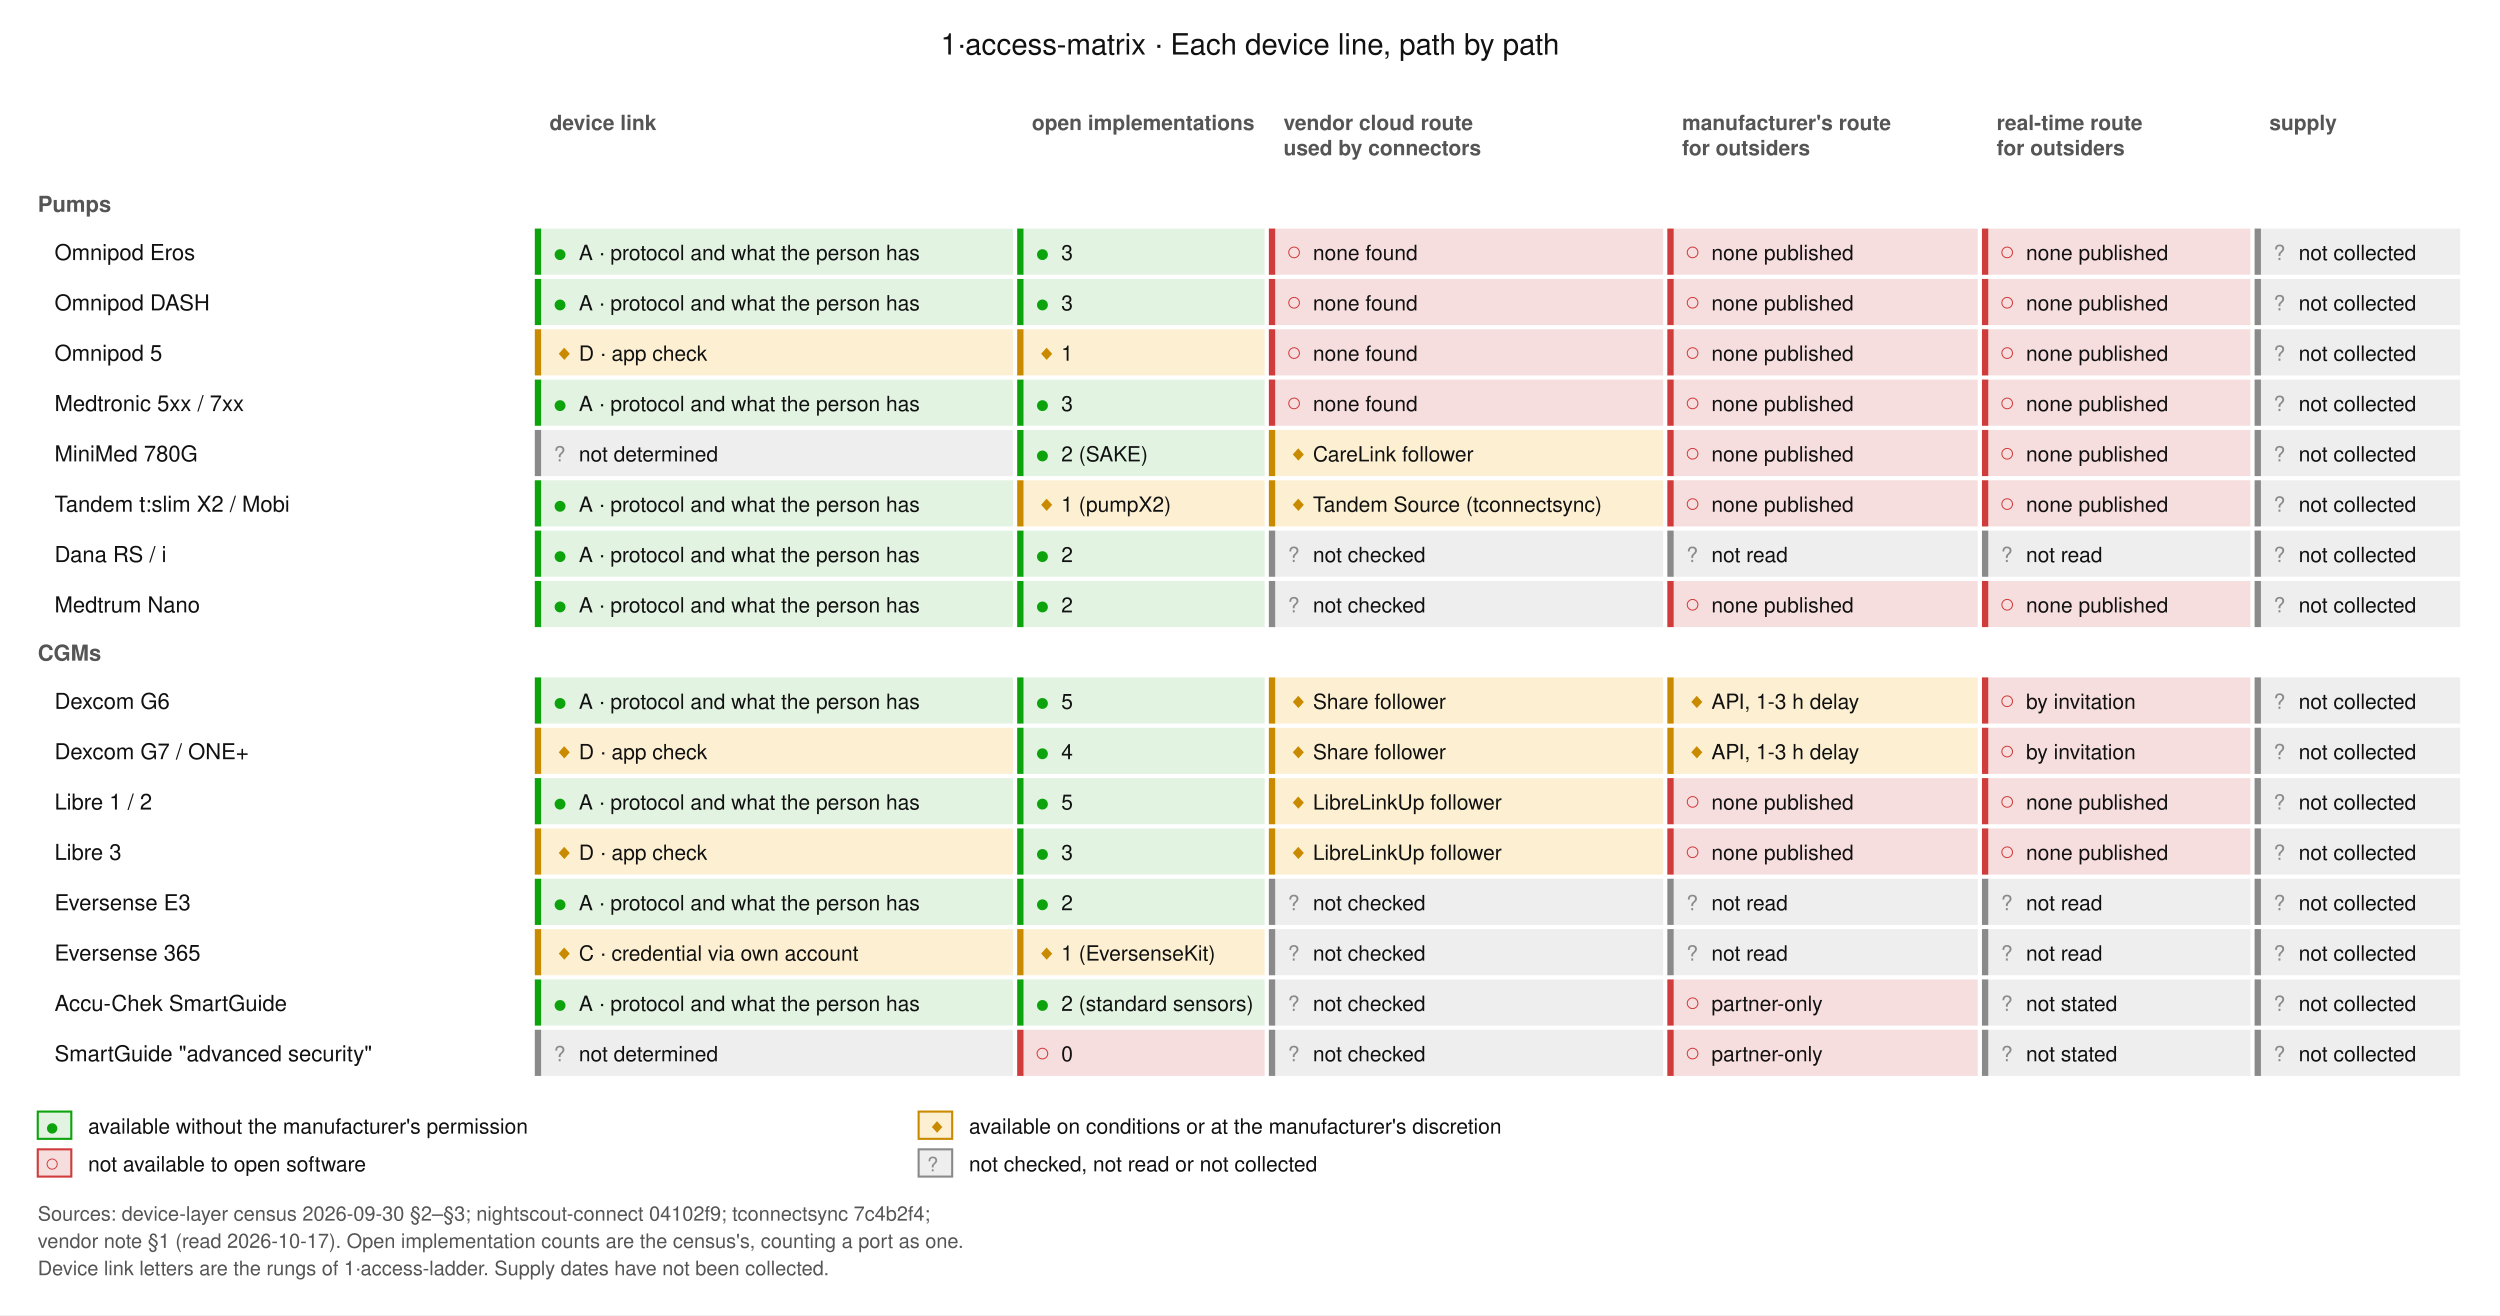
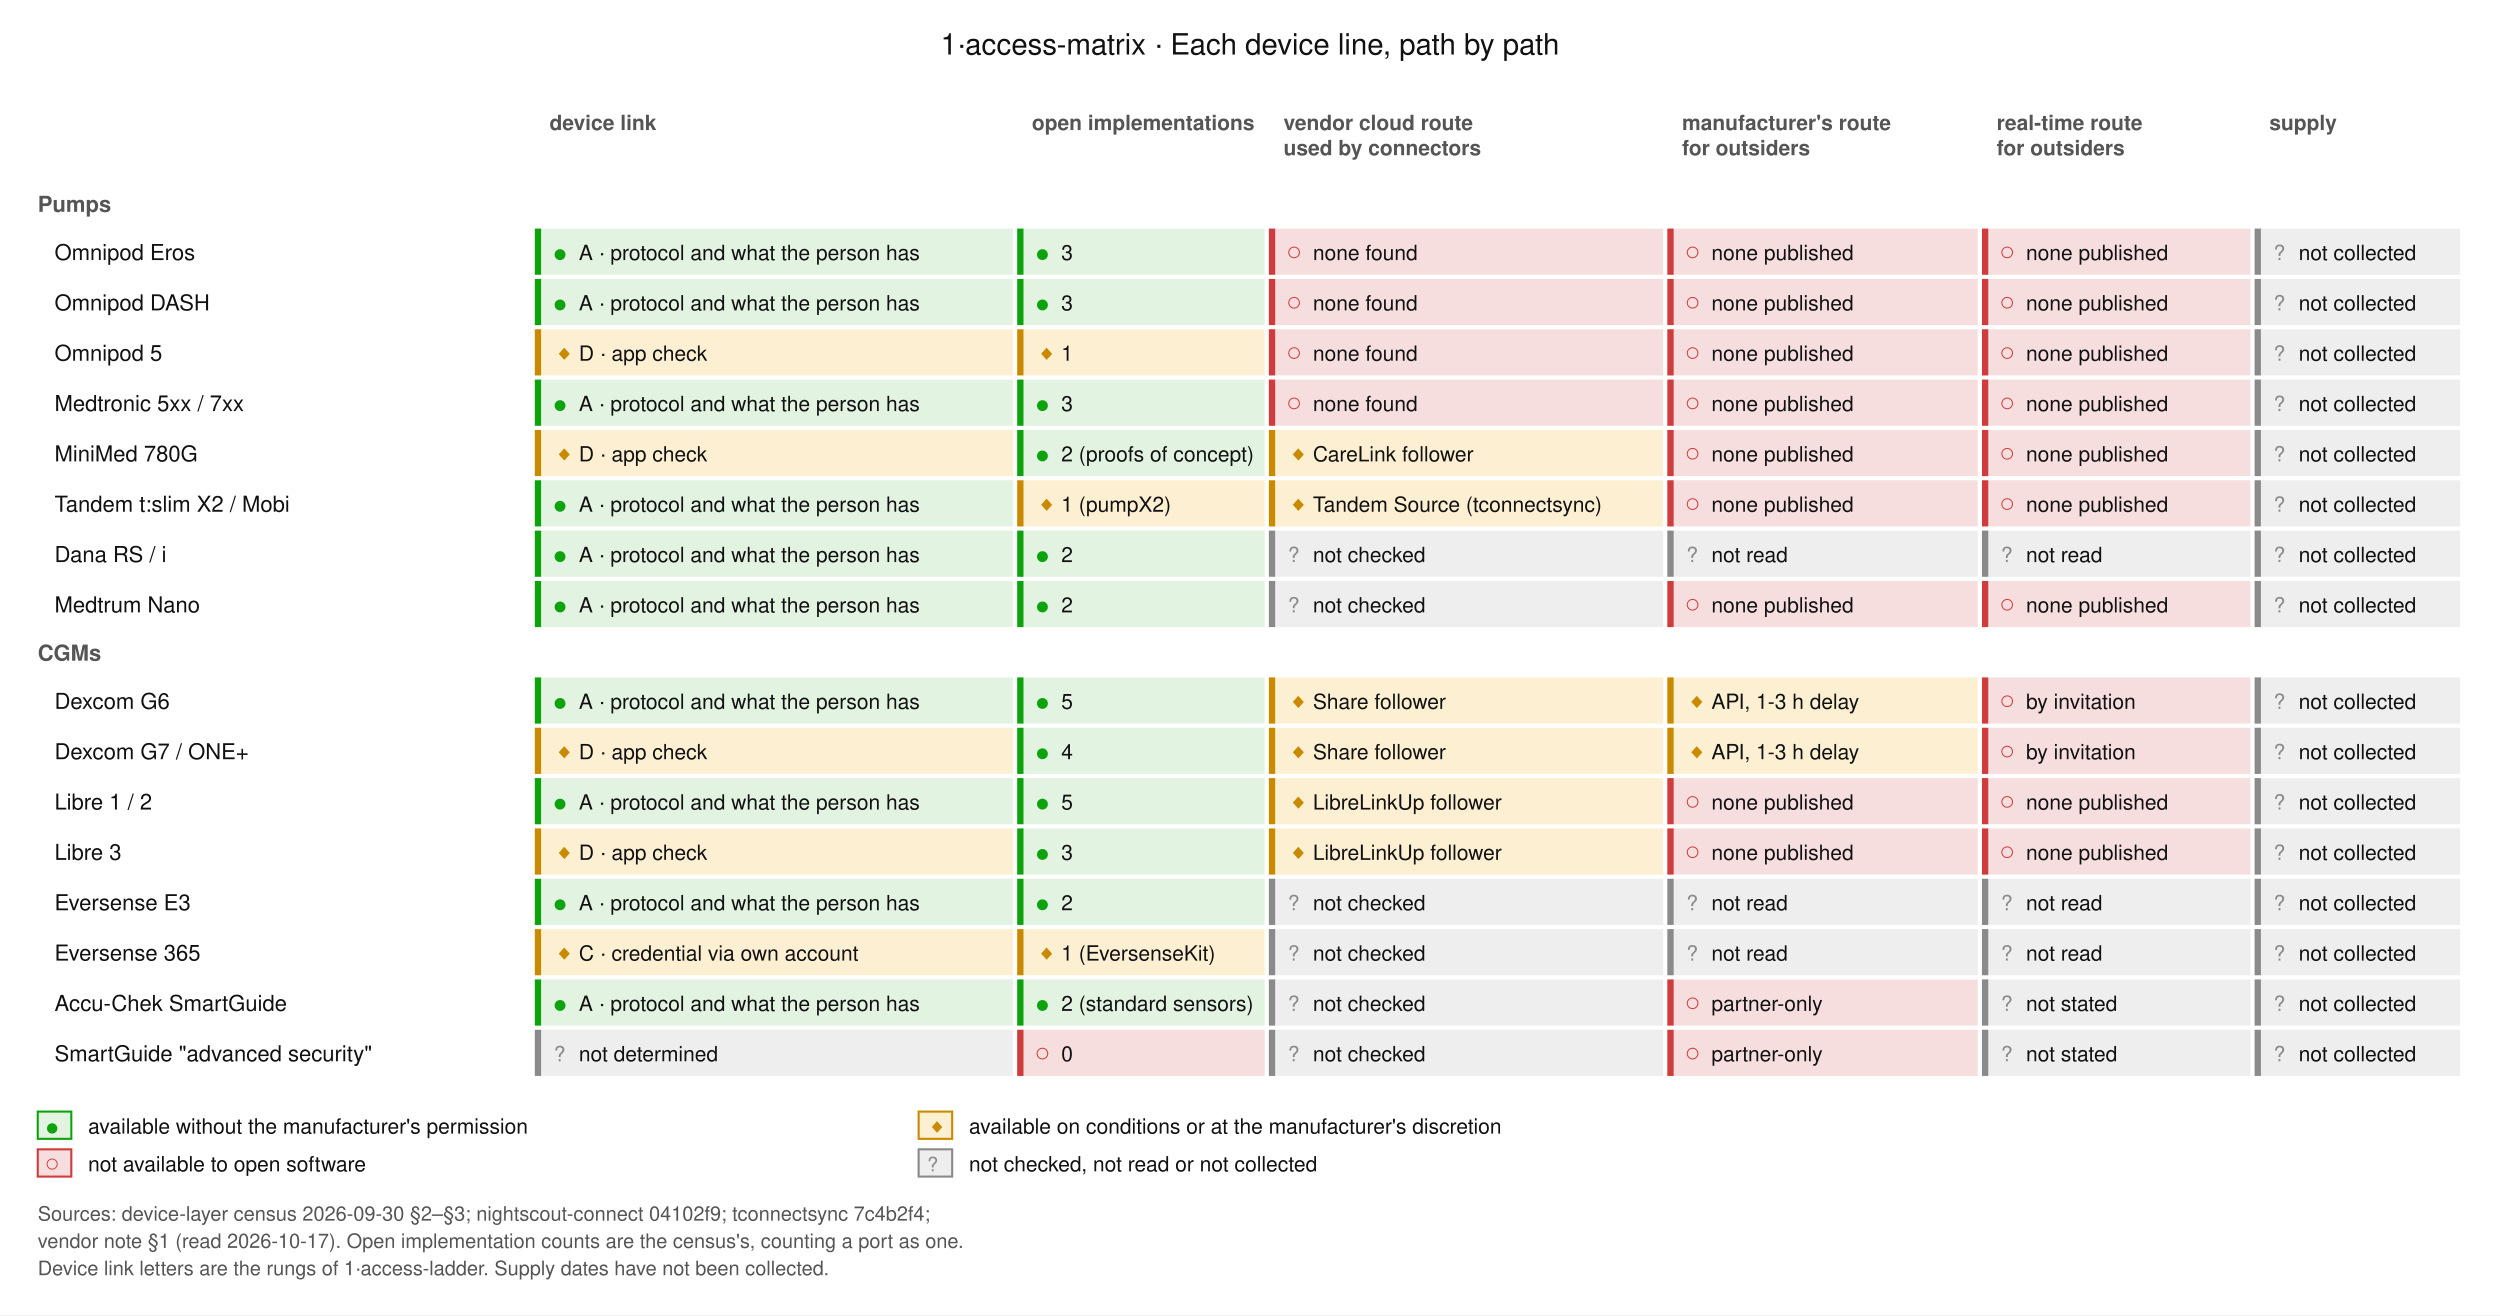
<svg xmlns="http://www.w3.org/2000/svg" width="1192" height="627" viewBox="0 0 1192 627" font-family="Helvetica, Arial, sans-serif">
  <rect x="0" y="0" width="1192" height="627" fill="#ffffff" />
  <text x="596.0" y="26.0" font-size="14" fill="#111111" text-anchor="middle">1·access-matrix · Each device line, path by path</text>
  <text x="262.0" y="62.0" font-size="10" fill="#555555" text-anchor="start" font-weight="bold">device link</text>
  <text x="492.0" y="62.0" font-size="10" fill="#555555" text-anchor="start" font-weight="bold">open implementations</text>
  <text x="612.0" y="62.0" font-size="10" fill="#555555" text-anchor="start" font-weight="bold">vendor cloud route</text>
  <text x="612.0" y="74.0" font-size="10" fill="#555555" text-anchor="start" font-weight="bold">used by connectors</text>
  <text x="802.0" y="62.0" font-size="10" fill="#555555" text-anchor="start" font-weight="bold">manufacturer's route</text>
  <text x="802.0" y="74.0" font-size="10" fill="#555555" text-anchor="start" font-weight="bold">for outsiders</text>
  <text x="952.0" y="62.0" font-size="10" fill="#555555" text-anchor="start" font-weight="bold">real-time route</text>
  <text x="952.0" y="74.0" font-size="10" fill="#555555" text-anchor="start" font-weight="bold">for outsiders</text>
  <text x="1082.0" y="62.0" font-size="10" fill="#555555" text-anchor="start" font-weight="bold">supply</text>
  <text x="18.0" y="101.0" font-size="10.5" fill="#555555" text-anchor="start" font-weight="bold">Pumps</text>
  <text x="26.0" y="124.0" font-size="10.5" fill="#111111" text-anchor="start">Omnipod Eros</text>
  <rect x="255" y="109" width="228" height="22" fill="#e2f3e2" />
  <rect x="255" y="109" width="3" height="22" fill="#0ca30c" />
  <text x="264.0" y="124.0" font-size="10" fill="#0ca30c" text-anchor="start">●</text>
  <text x="276.0" y="124.0" font-size="10" fill="#111111" text-anchor="start">A · protocol and what the person has</text>
  <rect x="485" y="109" width="118" height="22" fill="#e2f3e2" />
  <rect x="485" y="109" width="3" height="22" fill="#0ca30c" />
  <text x="494.0" y="124.0" font-size="10" fill="#0ca30c" text-anchor="start">●</text>
  <text x="506.0" y="124.0" font-size="10" fill="#111111" text-anchor="start">3</text>
  <rect x="605" y="109" width="188" height="22" fill="#f7dede" />
  <rect x="605" y="109" width="3" height="22" fill="#d03b3b" />
  <text x="614.0" y="124.0" font-size="10" fill="#d03b3b" text-anchor="start">○</text>
  <text x="626.0" y="124.0" font-size="10" fill="#111111" text-anchor="start">none found</text>
  <rect x="795" y="109" width="148" height="22" fill="#f7dede" />
  <rect x="795" y="109" width="3" height="22" fill="#d03b3b" />
  <text x="804.0" y="124.0" font-size="10" fill="#d03b3b" text-anchor="start">○</text>
  <text x="816.0" y="124.0" font-size="10" fill="#111111" text-anchor="start">none published</text>
  <rect x="945" y="109" width="128" height="22" fill="#f7dede" />
  <rect x="945" y="109" width="3" height="22" fill="#d03b3b" />
  <text x="954.0" y="124.0" font-size="10" fill="#d03b3b" text-anchor="start">○</text>
  <text x="966.0" y="124.0" font-size="10" fill="#111111" text-anchor="start">none published</text>
  <rect x="1075" y="109" width="98" height="22" fill="#eeeeee" />
  <rect x="1075" y="109" width="3" height="22" fill="#8a8a8a" />
  <text x="1084.0" y="124.0" font-size="10" fill="#8a8a8a" text-anchor="start">?</text>
  <text x="1096.0" y="124.0" font-size="10" fill="#111111" text-anchor="start">not collected</text>
  <text x="26.0" y="148.0" font-size="10.5" fill="#111111" text-anchor="start">Omnipod DASH</text>
  <rect x="255" y="133" width="228" height="22" fill="#e2f3e2" />
  <rect x="255" y="133" width="3" height="22" fill="#0ca30c" />
  <text x="264.0" y="148.0" font-size="10" fill="#0ca30c" text-anchor="start">●</text>
  <text x="276.0" y="148.0" font-size="10" fill="#111111" text-anchor="start">A · protocol and what the person has</text>
  <rect x="485" y="133" width="118" height="22" fill="#e2f3e2" />
  <rect x="485" y="133" width="3" height="22" fill="#0ca30c" />
  <text x="494.0" y="148.0" font-size="10" fill="#0ca30c" text-anchor="start">●</text>
  <text x="506.0" y="148.0" font-size="10" fill="#111111" text-anchor="start">3</text>
  <rect x="605" y="133" width="188" height="22" fill="#f7dede" />
  <rect x="605" y="133" width="3" height="22" fill="#d03b3b" />
  <text x="614.0" y="148.0" font-size="10" fill="#d03b3b" text-anchor="start">○</text>
  <text x="626.0" y="148.0" font-size="10" fill="#111111" text-anchor="start">none found</text>
  <rect x="795" y="133" width="148" height="22" fill="#f7dede" />
  <rect x="795" y="133" width="3" height="22" fill="#d03b3b" />
  <text x="804.0" y="148.0" font-size="10" fill="#d03b3b" text-anchor="start">○</text>
  <text x="816.0" y="148.0" font-size="10" fill="#111111" text-anchor="start">none published</text>
  <rect x="945" y="133" width="128" height="22" fill="#f7dede" />
  <rect x="945" y="133" width="3" height="22" fill="#d03b3b" />
  <text x="954.0" y="148.0" font-size="10" fill="#d03b3b" text-anchor="start">○</text>
  <text x="966.0" y="148.0" font-size="10" fill="#111111" text-anchor="start">none published</text>
  <rect x="1075" y="133" width="98" height="22" fill="#eeeeee" />
  <rect x="1075" y="133" width="3" height="22" fill="#8a8a8a" />
  <text x="1084.0" y="148.0" font-size="10" fill="#8a8a8a" text-anchor="start">?</text>
  <text x="1096.0" y="148.0" font-size="10" fill="#111111" text-anchor="start">not collected</text>
  <text x="26.0" y="172.0" font-size="10.5" fill="#111111" text-anchor="start">Omnipod 5</text>
  <rect x="255" y="157" width="228" height="22" fill="#fdf0d2" />
  <rect x="255" y="157" width="3" height="22" fill="#c98a00" />
  <text x="264.0" y="172.0" font-size="10" fill="#c98a00" text-anchor="start">◆</text>
  <text x="276.0" y="172.0" font-size="10" fill="#111111" text-anchor="start">D · app check</text>
  <rect x="485" y="157" width="118" height="22" fill="#fdf0d2" />
  <rect x="485" y="157" width="3" height="22" fill="#c98a00" />
  <text x="494.0" y="172.0" font-size="10" fill="#c98a00" text-anchor="start">◆</text>
  <text x="506.0" y="172.0" font-size="10" fill="#111111" text-anchor="start">1</text>
  <rect x="605" y="157" width="188" height="22" fill="#f7dede" />
  <rect x="605" y="157" width="3" height="22" fill="#d03b3b" />
  <text x="614.0" y="172.0" font-size="10" fill="#d03b3b" text-anchor="start">○</text>
  <text x="626.0" y="172.0" font-size="10" fill="#111111" text-anchor="start">none found</text>
  <rect x="795" y="157" width="148" height="22" fill="#f7dede" />
  <rect x="795" y="157" width="3" height="22" fill="#d03b3b" />
  <text x="804.0" y="172.0" font-size="10" fill="#d03b3b" text-anchor="start">○</text>
  <text x="816.0" y="172.0" font-size="10" fill="#111111" text-anchor="start">none published</text>
  <rect x="945" y="157" width="128" height="22" fill="#f7dede" />
  <rect x="945" y="157" width="3" height="22" fill="#d03b3b" />
  <text x="954.0" y="172.0" font-size="10" fill="#d03b3b" text-anchor="start">○</text>
  <text x="966.0" y="172.0" font-size="10" fill="#111111" text-anchor="start">none published</text>
  <rect x="1075" y="157" width="98" height="22" fill="#eeeeee" />
  <rect x="1075" y="157" width="3" height="22" fill="#8a8a8a" />
  <text x="1084.0" y="172.0" font-size="10" fill="#8a8a8a" text-anchor="start">?</text>
  <text x="1096.0" y="172.0" font-size="10" fill="#111111" text-anchor="start">not collected</text>
  <text x="26.0" y="196.0" font-size="10.5" fill="#111111" text-anchor="start">Medtronic 5xx / 7xx</text>
  <rect x="255" y="181" width="228" height="22" fill="#e2f3e2" />
  <rect x="255" y="181" width="3" height="22" fill="#0ca30c" />
  <text x="264.0" y="196.0" font-size="10" fill="#0ca30c" text-anchor="start">●</text>
  <text x="276.0" y="196.0" font-size="10" fill="#111111" text-anchor="start">A · protocol and what the person has</text>
  <rect x="485" y="181" width="118" height="22" fill="#e2f3e2" />
  <rect x="485" y="181" width="3" height="22" fill="#0ca30c" />
  <text x="494.0" y="196.0" font-size="10" fill="#0ca30c" text-anchor="start">●</text>
  <text x="506.0" y="196.0" font-size="10" fill="#111111" text-anchor="start">3</text>
  <rect x="605" y="181" width="188" height="22" fill="#f7dede" />
  <rect x="605" y="181" width="3" height="22" fill="#d03b3b" />
  <text x="614.0" y="196.0" font-size="10" fill="#d03b3b" text-anchor="start">○</text>
  <text x="626.0" y="196.0" font-size="10" fill="#111111" text-anchor="start">none found</text>
  <rect x="795" y="181" width="148" height="22" fill="#f7dede" />
  <rect x="795" y="181" width="3" height="22" fill="#d03b3b" />
  <text x="804.0" y="196.0" font-size="10" fill="#d03b3b" text-anchor="start">○</text>
  <text x="816.0" y="196.0" font-size="10" fill="#111111" text-anchor="start">none published</text>
  <rect x="945" y="181" width="128" height="22" fill="#f7dede" />
  <rect x="945" y="181" width="3" height="22" fill="#d03b3b" />
  <text x="954.0" y="196.0" font-size="10" fill="#d03b3b" text-anchor="start">○</text>
  <text x="966.0" y="196.0" font-size="10" fill="#111111" text-anchor="start">none published</text>
  <rect x="1075" y="181" width="98" height="22" fill="#eeeeee" />
  <rect x="1075" y="181" width="3" height="22" fill="#8a8a8a" />
  <text x="1084.0" y="196.0" font-size="10" fill="#8a8a8a" text-anchor="start">?</text>
  <text x="1096.0" y="196.0" font-size="10" fill="#111111" text-anchor="start">not collected</text>
  <text x="26.0" y="220.0" font-size="10.5" fill="#111111" text-anchor="start">MiniMed 780G</text>
-   <rect x="255" y="205" width="228" height="22" fill="#eeeeee" />
-   <rect x="255" y="205" width="3" height="22" fill="#8a8a8a" />
-   <text x="264.0" y="220.0" font-size="10" fill="#8a8a8a" text-anchor="start">?</text>
-   <text x="276.0" y="220.0" font-size="10" fill="#111111" text-anchor="start">not determined</text>
+   <rect x="255" y="205" width="228" height="22" fill="#fdf0d2" />
+   <rect x="255" y="205" width="3" height="22" fill="#c98a00" />
+   <text x="264.0" y="220.0" font-size="10" fill="#c98a00" text-anchor="start">◆</text>
+   <text x="276.0" y="220.0" font-size="10" fill="#111111" text-anchor="start">D · app check</text>
  <rect x="485" y="205" width="118" height="22" fill="#e2f3e2" />
  <rect x="485" y="205" width="3" height="22" fill="#0ca30c" />
  <text x="494.0" y="220.0" font-size="10" fill="#0ca30c" text-anchor="start">●</text>
-   <text x="506.0" y="220.0" font-size="10" fill="#111111" text-anchor="start">2 (SAKE)</text>
+   <text x="506.0" y="220.0" font-size="10" fill="#111111" text-anchor="start">2 (proofs of concept)</text>
  <rect x="605" y="205" width="188" height="22" fill="#fdf0d2" />
  <rect x="605" y="205" width="3" height="22" fill="#c98a00" />
  <text x="614.0" y="220.0" font-size="10" fill="#c98a00" text-anchor="start">◆</text>
  <text x="626.0" y="220.0" font-size="10" fill="#111111" text-anchor="start">CareLink follower</text>
  <rect x="795" y="205" width="148" height="22" fill="#f7dede" />
  <rect x="795" y="205" width="3" height="22" fill="#d03b3b" />
  <text x="804.0" y="220.0" font-size="10" fill="#d03b3b" text-anchor="start">○</text>
  <text x="816.0" y="220.0" font-size="10" fill="#111111" text-anchor="start">none published</text>
  <rect x="945" y="205" width="128" height="22" fill="#f7dede" />
  <rect x="945" y="205" width="3" height="22" fill="#d03b3b" />
  <text x="954.0" y="220.0" font-size="10" fill="#d03b3b" text-anchor="start">○</text>
  <text x="966.0" y="220.0" font-size="10" fill="#111111" text-anchor="start">none published</text>
  <rect x="1075" y="205" width="98" height="22" fill="#eeeeee" />
  <rect x="1075" y="205" width="3" height="22" fill="#8a8a8a" />
  <text x="1084.0" y="220.0" font-size="10" fill="#8a8a8a" text-anchor="start">?</text>
  <text x="1096.0" y="220.0" font-size="10" fill="#111111" text-anchor="start">not collected</text>
  <text x="26.0" y="244.0" font-size="10.5" fill="#111111" text-anchor="start">Tandem t:slim X2 / Mobi</text>
  <rect x="255" y="229" width="228" height="22" fill="#e2f3e2" />
  <rect x="255" y="229" width="3" height="22" fill="#0ca30c" />
  <text x="264.0" y="244.0" font-size="10" fill="#0ca30c" text-anchor="start">●</text>
  <text x="276.0" y="244.0" font-size="10" fill="#111111" text-anchor="start">A · protocol and what the person has</text>
  <rect x="485" y="229" width="118" height="22" fill="#fdf0d2" />
  <rect x="485" y="229" width="3" height="22" fill="#c98a00" />
  <text x="494.0" y="244.0" font-size="10" fill="#c98a00" text-anchor="start">◆</text>
  <text x="506.0" y="244.0" font-size="10" fill="#111111" text-anchor="start">1 (pumpX2)</text>
  <rect x="605" y="229" width="188" height="22" fill="#fdf0d2" />
  <rect x="605" y="229" width="3" height="22" fill="#c98a00" />
  <text x="614.0" y="244.0" font-size="10" fill="#c98a00" text-anchor="start">◆</text>
  <text x="626.0" y="244.0" font-size="10" fill="#111111" text-anchor="start">Tandem Source (tconnectsync)</text>
  <rect x="795" y="229" width="148" height="22" fill="#f7dede" />
  <rect x="795" y="229" width="3" height="22" fill="#d03b3b" />
  <text x="804.0" y="244.0" font-size="10" fill="#d03b3b" text-anchor="start">○</text>
  <text x="816.0" y="244.0" font-size="10" fill="#111111" text-anchor="start">none published</text>
  <rect x="945" y="229" width="128" height="22" fill="#f7dede" />
  <rect x="945" y="229" width="3" height="22" fill="#d03b3b" />
  <text x="954.0" y="244.0" font-size="10" fill="#d03b3b" text-anchor="start">○</text>
  <text x="966.0" y="244.0" font-size="10" fill="#111111" text-anchor="start">none published</text>
  <rect x="1075" y="229" width="98" height="22" fill="#eeeeee" />
  <rect x="1075" y="229" width="3" height="22" fill="#8a8a8a" />
  <text x="1084.0" y="244.0" font-size="10" fill="#8a8a8a" text-anchor="start">?</text>
  <text x="1096.0" y="244.0" font-size="10" fill="#111111" text-anchor="start">not collected</text>
  <text x="26.0" y="268.0" font-size="10.5" fill="#111111" text-anchor="start">Dana RS / i</text>
  <rect x="255" y="253" width="228" height="22" fill="#e2f3e2" />
  <rect x="255" y="253" width="3" height="22" fill="#0ca30c" />
  <text x="264.0" y="268.0" font-size="10" fill="#0ca30c" text-anchor="start">●</text>
  <text x="276.0" y="268.0" font-size="10" fill="#111111" text-anchor="start">A · protocol and what the person has</text>
  <rect x="485" y="253" width="118" height="22" fill="#e2f3e2" />
  <rect x="485" y="253" width="3" height="22" fill="#0ca30c" />
  <text x="494.0" y="268.0" font-size="10" fill="#0ca30c" text-anchor="start">●</text>
  <text x="506.0" y="268.0" font-size="10" fill="#111111" text-anchor="start">2</text>
  <rect x="605" y="253" width="188" height="22" fill="#eeeeee" />
  <rect x="605" y="253" width="3" height="22" fill="#8a8a8a" />
  <text x="614.0" y="268.0" font-size="10" fill="#8a8a8a" text-anchor="start">?</text>
  <text x="626.0" y="268.0" font-size="10" fill="#111111" text-anchor="start">not checked</text>
  <rect x="795" y="253" width="148" height="22" fill="#eeeeee" />
  <rect x="795" y="253" width="3" height="22" fill="#8a8a8a" />
  <text x="804.0" y="268.0" font-size="10" fill="#8a8a8a" text-anchor="start">?</text>
  <text x="816.0" y="268.0" font-size="10" fill="#111111" text-anchor="start">not read</text>
  <rect x="945" y="253" width="128" height="22" fill="#eeeeee" />
  <rect x="945" y="253" width="3" height="22" fill="#8a8a8a" />
  <text x="954.0" y="268.0" font-size="10" fill="#8a8a8a" text-anchor="start">?</text>
  <text x="966.0" y="268.0" font-size="10" fill="#111111" text-anchor="start">not read</text>
  <rect x="1075" y="253" width="98" height="22" fill="#eeeeee" />
  <rect x="1075" y="253" width="3" height="22" fill="#8a8a8a" />
  <text x="1084.0" y="268.0" font-size="10" fill="#8a8a8a" text-anchor="start">?</text>
  <text x="1096.0" y="268.0" font-size="10" fill="#111111" text-anchor="start">not collected</text>
  <text x="26.0" y="292.0" font-size="10.5" fill="#111111" text-anchor="start">Medtrum Nano</text>
  <rect x="255" y="277" width="228" height="22" fill="#e2f3e2" />
  <rect x="255" y="277" width="3" height="22" fill="#0ca30c" />
  <text x="264.0" y="292.0" font-size="10" fill="#0ca30c" text-anchor="start">●</text>
  <text x="276.0" y="292.0" font-size="10" fill="#111111" text-anchor="start">A · protocol and what the person has</text>
  <rect x="485" y="277" width="118" height="22" fill="#e2f3e2" />
  <rect x="485" y="277" width="3" height="22" fill="#0ca30c" />
  <text x="494.0" y="292.0" font-size="10" fill="#0ca30c" text-anchor="start">●</text>
  <text x="506.0" y="292.0" font-size="10" fill="#111111" text-anchor="start">2</text>
  <rect x="605" y="277" width="188" height="22" fill="#eeeeee" />
  <rect x="605" y="277" width="3" height="22" fill="#8a8a8a" />
  <text x="614.0" y="292.0" font-size="10" fill="#8a8a8a" text-anchor="start">?</text>
  <text x="626.0" y="292.0" font-size="10" fill="#111111" text-anchor="start">not checked</text>
  <rect x="795" y="277" width="148" height="22" fill="#f7dede" />
  <rect x="795" y="277" width="3" height="22" fill="#d03b3b" />
  <text x="804.0" y="292.0" font-size="10" fill="#d03b3b" text-anchor="start">○</text>
  <text x="816.0" y="292.0" font-size="10" fill="#111111" text-anchor="start">none published</text>
  <rect x="945" y="277" width="128" height="22" fill="#f7dede" />
  <rect x="945" y="277" width="3" height="22" fill="#d03b3b" />
  <text x="954.0" y="292.0" font-size="10" fill="#d03b3b" text-anchor="start">○</text>
  <text x="966.0" y="292.0" font-size="10" fill="#111111" text-anchor="start">none published</text>
  <rect x="1075" y="277" width="98" height="22" fill="#eeeeee" />
  <rect x="1075" y="277" width="3" height="22" fill="#8a8a8a" />
  <text x="1084.0" y="292.0" font-size="10" fill="#8a8a8a" text-anchor="start">?</text>
  <text x="1096.0" y="292.0" font-size="10" fill="#111111" text-anchor="start">not collected</text>
  <text x="18.0" y="315.0" font-size="10.5" fill="#555555" text-anchor="start" font-weight="bold">CGMs</text>
  <text x="26.0" y="338.0" font-size="10.5" fill="#111111" text-anchor="start">Dexcom G6</text>
  <rect x="255" y="323" width="228" height="22" fill="#e2f3e2" />
  <rect x="255" y="323" width="3" height="22" fill="#0ca30c" />
  <text x="264.0" y="338.0" font-size="10" fill="#0ca30c" text-anchor="start">●</text>
  <text x="276.0" y="338.0" font-size="10" fill="#111111" text-anchor="start">A · protocol and what the person has</text>
  <rect x="485" y="323" width="118" height="22" fill="#e2f3e2" />
  <rect x="485" y="323" width="3" height="22" fill="#0ca30c" />
  <text x="494.0" y="338.0" font-size="10" fill="#0ca30c" text-anchor="start">●</text>
  <text x="506.0" y="338.0" font-size="10" fill="#111111" text-anchor="start">5</text>
  <rect x="605" y="323" width="188" height="22" fill="#fdf0d2" />
  <rect x="605" y="323" width="3" height="22" fill="#c98a00" />
  <text x="614.0" y="338.0" font-size="10" fill="#c98a00" text-anchor="start">◆</text>
  <text x="626.0" y="338.0" font-size="10" fill="#111111" text-anchor="start">Share follower</text>
  <rect x="795" y="323" width="148" height="22" fill="#fdf0d2" />
  <rect x="795" y="323" width="3" height="22" fill="#c98a00" />
  <text x="804.0" y="338.0" font-size="10" fill="#c98a00" text-anchor="start">◆</text>
  <text x="816.0" y="338.0" font-size="10" fill="#111111" text-anchor="start">API, 1-3 h delay</text>
  <rect x="945" y="323" width="128" height="22" fill="#f7dede" />
  <rect x="945" y="323" width="3" height="22" fill="#d03b3b" />
  <text x="954.0" y="338.0" font-size="10" fill="#d03b3b" text-anchor="start">○</text>
  <text x="966.0" y="338.0" font-size="10" fill="#111111" text-anchor="start">by invitation</text>
  <rect x="1075" y="323" width="98" height="22" fill="#eeeeee" />
  <rect x="1075" y="323" width="3" height="22" fill="#8a8a8a" />
  <text x="1084.0" y="338.0" font-size="10" fill="#8a8a8a" text-anchor="start">?</text>
  <text x="1096.0" y="338.0" font-size="10" fill="#111111" text-anchor="start">not collected</text>
  <text x="26.0" y="362.0" font-size="10.5" fill="#111111" text-anchor="start">Dexcom G7 / ONE+</text>
  <rect x="255" y="347" width="228" height="22" fill="#fdf0d2" />
  <rect x="255" y="347" width="3" height="22" fill="#c98a00" />
  <text x="264.0" y="362.0" font-size="10" fill="#c98a00" text-anchor="start">◆</text>
  <text x="276.0" y="362.0" font-size="10" fill="#111111" text-anchor="start">D · app check</text>
  <rect x="485" y="347" width="118" height="22" fill="#e2f3e2" />
  <rect x="485" y="347" width="3" height="22" fill="#0ca30c" />
  <text x="494.0" y="362.0" font-size="10" fill="#0ca30c" text-anchor="start">●</text>
  <text x="506.0" y="362.0" font-size="10" fill="#111111" text-anchor="start">4</text>
  <rect x="605" y="347" width="188" height="22" fill="#fdf0d2" />
  <rect x="605" y="347" width="3" height="22" fill="#c98a00" />
  <text x="614.0" y="362.0" font-size="10" fill="#c98a00" text-anchor="start">◆</text>
  <text x="626.0" y="362.0" font-size="10" fill="#111111" text-anchor="start">Share follower</text>
  <rect x="795" y="347" width="148" height="22" fill="#fdf0d2" />
  <rect x="795" y="347" width="3" height="22" fill="#c98a00" />
  <text x="804.0" y="362.0" font-size="10" fill="#c98a00" text-anchor="start">◆</text>
  <text x="816.0" y="362.0" font-size="10" fill="#111111" text-anchor="start">API, 1-3 h delay</text>
  <rect x="945" y="347" width="128" height="22" fill="#f7dede" />
  <rect x="945" y="347" width="3" height="22" fill="#d03b3b" />
  <text x="954.0" y="362.0" font-size="10" fill="#d03b3b" text-anchor="start">○</text>
  <text x="966.0" y="362.0" font-size="10" fill="#111111" text-anchor="start">by invitation</text>
  <rect x="1075" y="347" width="98" height="22" fill="#eeeeee" />
  <rect x="1075" y="347" width="3" height="22" fill="#8a8a8a" />
  <text x="1084.0" y="362.0" font-size="10" fill="#8a8a8a" text-anchor="start">?</text>
  <text x="1096.0" y="362.0" font-size="10" fill="#111111" text-anchor="start">not collected</text>
  <text x="26.0" y="386.0" font-size="10.5" fill="#111111" text-anchor="start">Libre 1 / 2</text>
  <rect x="255" y="371" width="228" height="22" fill="#e2f3e2" />
  <rect x="255" y="371" width="3" height="22" fill="#0ca30c" />
  <text x="264.0" y="386.0" font-size="10" fill="#0ca30c" text-anchor="start">●</text>
  <text x="276.0" y="386.0" font-size="10" fill="#111111" text-anchor="start">A · protocol and what the person has</text>
  <rect x="485" y="371" width="118" height="22" fill="#e2f3e2" />
  <rect x="485" y="371" width="3" height="22" fill="#0ca30c" />
  <text x="494.0" y="386.0" font-size="10" fill="#0ca30c" text-anchor="start">●</text>
  <text x="506.0" y="386.0" font-size="10" fill="#111111" text-anchor="start">5</text>
  <rect x="605" y="371" width="188" height="22" fill="#fdf0d2" />
  <rect x="605" y="371" width="3" height="22" fill="#c98a00" />
  <text x="614.0" y="386.0" font-size="10" fill="#c98a00" text-anchor="start">◆</text>
  <text x="626.0" y="386.0" font-size="10" fill="#111111" text-anchor="start">LibreLinkUp follower</text>
  <rect x="795" y="371" width="148" height="22" fill="#f7dede" />
  <rect x="795" y="371" width="3" height="22" fill="#d03b3b" />
  <text x="804.0" y="386.0" font-size="10" fill="#d03b3b" text-anchor="start">○</text>
  <text x="816.0" y="386.0" font-size="10" fill="#111111" text-anchor="start">none published</text>
  <rect x="945" y="371" width="128" height="22" fill="#f7dede" />
  <rect x="945" y="371" width="3" height="22" fill="#d03b3b" />
  <text x="954.0" y="386.0" font-size="10" fill="#d03b3b" text-anchor="start">○</text>
  <text x="966.0" y="386.0" font-size="10" fill="#111111" text-anchor="start">none published</text>
  <rect x="1075" y="371" width="98" height="22" fill="#eeeeee" />
  <rect x="1075" y="371" width="3" height="22" fill="#8a8a8a" />
  <text x="1084.0" y="386.0" font-size="10" fill="#8a8a8a" text-anchor="start">?</text>
  <text x="1096.0" y="386.0" font-size="10" fill="#111111" text-anchor="start">not collected</text>
  <text x="26.0" y="410.0" font-size="10.5" fill="#111111" text-anchor="start">Libre 3</text>
  <rect x="255" y="395" width="228" height="22" fill="#fdf0d2" />
  <rect x="255" y="395" width="3" height="22" fill="#c98a00" />
  <text x="264.0" y="410.0" font-size="10" fill="#c98a00" text-anchor="start">◆</text>
  <text x="276.0" y="410.0" font-size="10" fill="#111111" text-anchor="start">D · app check</text>
  <rect x="485" y="395" width="118" height="22" fill="#e2f3e2" />
  <rect x="485" y="395" width="3" height="22" fill="#0ca30c" />
  <text x="494.0" y="410.0" font-size="10" fill="#0ca30c" text-anchor="start">●</text>
  <text x="506.0" y="410.0" font-size="10" fill="#111111" text-anchor="start">3</text>
  <rect x="605" y="395" width="188" height="22" fill="#fdf0d2" />
  <rect x="605" y="395" width="3" height="22" fill="#c98a00" />
  <text x="614.0" y="410.0" font-size="10" fill="#c98a00" text-anchor="start">◆</text>
  <text x="626.0" y="410.0" font-size="10" fill="#111111" text-anchor="start">LibreLinkUp follower</text>
  <rect x="795" y="395" width="148" height="22" fill="#f7dede" />
  <rect x="795" y="395" width="3" height="22" fill="#d03b3b" />
  <text x="804.0" y="410.0" font-size="10" fill="#d03b3b" text-anchor="start">○</text>
  <text x="816.0" y="410.0" font-size="10" fill="#111111" text-anchor="start">none published</text>
  <rect x="945" y="395" width="128" height="22" fill="#f7dede" />
  <rect x="945" y="395" width="3" height="22" fill="#d03b3b" />
  <text x="954.0" y="410.0" font-size="10" fill="#d03b3b" text-anchor="start">○</text>
  <text x="966.0" y="410.0" font-size="10" fill="#111111" text-anchor="start">none published</text>
  <rect x="1075" y="395" width="98" height="22" fill="#eeeeee" />
  <rect x="1075" y="395" width="3" height="22" fill="#8a8a8a" />
  <text x="1084.0" y="410.0" font-size="10" fill="#8a8a8a" text-anchor="start">?</text>
  <text x="1096.0" y="410.0" font-size="10" fill="#111111" text-anchor="start">not collected</text>
  <text x="26.0" y="434.0" font-size="10.5" fill="#111111" text-anchor="start">Eversense E3</text>
  <rect x="255" y="419" width="228" height="22" fill="#e2f3e2" />
  <rect x="255" y="419" width="3" height="22" fill="#0ca30c" />
  <text x="264.0" y="434.0" font-size="10" fill="#0ca30c" text-anchor="start">●</text>
  <text x="276.0" y="434.0" font-size="10" fill="#111111" text-anchor="start">A · protocol and what the person has</text>
  <rect x="485" y="419" width="118" height="22" fill="#e2f3e2" />
  <rect x="485" y="419" width="3" height="22" fill="#0ca30c" />
  <text x="494.0" y="434.0" font-size="10" fill="#0ca30c" text-anchor="start">●</text>
  <text x="506.0" y="434.0" font-size="10" fill="#111111" text-anchor="start">2</text>
  <rect x="605" y="419" width="188" height="22" fill="#eeeeee" />
  <rect x="605" y="419" width="3" height="22" fill="#8a8a8a" />
  <text x="614.0" y="434.0" font-size="10" fill="#8a8a8a" text-anchor="start">?</text>
  <text x="626.0" y="434.0" font-size="10" fill="#111111" text-anchor="start">not checked</text>
  <rect x="795" y="419" width="148" height="22" fill="#eeeeee" />
  <rect x="795" y="419" width="3" height="22" fill="#8a8a8a" />
  <text x="804.0" y="434.0" font-size="10" fill="#8a8a8a" text-anchor="start">?</text>
  <text x="816.0" y="434.0" font-size="10" fill="#111111" text-anchor="start">not read</text>
  <rect x="945" y="419" width="128" height="22" fill="#eeeeee" />
  <rect x="945" y="419" width="3" height="22" fill="#8a8a8a" />
  <text x="954.0" y="434.0" font-size="10" fill="#8a8a8a" text-anchor="start">?</text>
  <text x="966.0" y="434.0" font-size="10" fill="#111111" text-anchor="start">not read</text>
  <rect x="1075" y="419" width="98" height="22" fill="#eeeeee" />
  <rect x="1075" y="419" width="3" height="22" fill="#8a8a8a" />
  <text x="1084.0" y="434.0" font-size="10" fill="#8a8a8a" text-anchor="start">?</text>
  <text x="1096.0" y="434.0" font-size="10" fill="#111111" text-anchor="start">not collected</text>
  <text x="26.0" y="458.0" font-size="10.5" fill="#111111" text-anchor="start">Eversense 365</text>
  <rect x="255" y="443" width="228" height="22" fill="#fdf0d2" />
  <rect x="255" y="443" width="3" height="22" fill="#c98a00" />
  <text x="264.0" y="458.0" font-size="10" fill="#c98a00" text-anchor="start">◆</text>
  <text x="276.0" y="458.0" font-size="10" fill="#111111" text-anchor="start">C · credential via own account</text>
  <rect x="485" y="443" width="118" height="22" fill="#fdf0d2" />
  <rect x="485" y="443" width="3" height="22" fill="#c98a00" />
  <text x="494.0" y="458.0" font-size="10" fill="#c98a00" text-anchor="start">◆</text>
  <text x="506.0" y="458.0" font-size="10" fill="#111111" text-anchor="start">1 (EversenseKit)</text>
  <rect x="605" y="443" width="188" height="22" fill="#eeeeee" />
  <rect x="605" y="443" width="3" height="22" fill="#8a8a8a" />
  <text x="614.0" y="458.0" font-size="10" fill="#8a8a8a" text-anchor="start">?</text>
  <text x="626.0" y="458.0" font-size="10" fill="#111111" text-anchor="start">not checked</text>
  <rect x="795" y="443" width="148" height="22" fill="#eeeeee" />
  <rect x="795" y="443" width="3" height="22" fill="#8a8a8a" />
  <text x="804.0" y="458.0" font-size="10" fill="#8a8a8a" text-anchor="start">?</text>
  <text x="816.0" y="458.0" font-size="10" fill="#111111" text-anchor="start">not read</text>
  <rect x="945" y="443" width="128" height="22" fill="#eeeeee" />
  <rect x="945" y="443" width="3" height="22" fill="#8a8a8a" />
  <text x="954.0" y="458.0" font-size="10" fill="#8a8a8a" text-anchor="start">?</text>
  <text x="966.0" y="458.0" font-size="10" fill="#111111" text-anchor="start">not read</text>
  <rect x="1075" y="443" width="98" height="22" fill="#eeeeee" />
  <rect x="1075" y="443" width="3" height="22" fill="#8a8a8a" />
  <text x="1084.0" y="458.0" font-size="10" fill="#8a8a8a" text-anchor="start">?</text>
  <text x="1096.0" y="458.0" font-size="10" fill="#111111" text-anchor="start">not collected</text>
  <text x="26.0" y="482.0" font-size="10.5" fill="#111111" text-anchor="start">Accu-Chek SmartGuide</text>
  <rect x="255" y="467" width="228" height="22" fill="#e2f3e2" />
  <rect x="255" y="467" width="3" height="22" fill="#0ca30c" />
  <text x="264.0" y="482.0" font-size="10" fill="#0ca30c" text-anchor="start">●</text>
  <text x="276.0" y="482.0" font-size="10" fill="#111111" text-anchor="start">A · protocol and what the person has</text>
  <rect x="485" y="467" width="118" height="22" fill="#e2f3e2" />
  <rect x="485" y="467" width="3" height="22" fill="#0ca30c" />
  <text x="494.0" y="482.0" font-size="10" fill="#0ca30c" text-anchor="start">●</text>
  <text x="506.0" y="482.0" font-size="10" fill="#111111" text-anchor="start">2 (standard sensors)</text>
  <rect x="605" y="467" width="188" height="22" fill="#eeeeee" />
  <rect x="605" y="467" width="3" height="22" fill="#8a8a8a" />
  <text x="614.0" y="482.0" font-size="10" fill="#8a8a8a" text-anchor="start">?</text>
  <text x="626.0" y="482.0" font-size="10" fill="#111111" text-anchor="start">not checked</text>
  <rect x="795" y="467" width="148" height="22" fill="#f7dede" />
  <rect x="795" y="467" width="3" height="22" fill="#d03b3b" />
  <text x="804.0" y="482.0" font-size="10" fill="#d03b3b" text-anchor="start">○</text>
  <text x="816.0" y="482.0" font-size="10" fill="#111111" text-anchor="start">partner-only</text>
  <rect x="945" y="467" width="128" height="22" fill="#eeeeee" />
  <rect x="945" y="467" width="3" height="22" fill="#8a8a8a" />
  <text x="954.0" y="482.0" font-size="10" fill="#8a8a8a" text-anchor="start">?</text>
  <text x="966.0" y="482.0" font-size="10" fill="#111111" text-anchor="start">not stated</text>
  <rect x="1075" y="467" width="98" height="22" fill="#eeeeee" />
  <rect x="1075" y="467" width="3" height="22" fill="#8a8a8a" />
  <text x="1084.0" y="482.0" font-size="10" fill="#8a8a8a" text-anchor="start">?</text>
  <text x="1096.0" y="482.0" font-size="10" fill="#111111" text-anchor="start">not collected</text>
  <text x="26.0" y="506.0" font-size="10.5" fill="#111111" text-anchor="start">SmartGuide "advanced security"</text>
  <rect x="255" y="491" width="228" height="22" fill="#eeeeee" />
  <rect x="255" y="491" width="3" height="22" fill="#8a8a8a" />
  <text x="264.0" y="506.0" font-size="10" fill="#8a8a8a" text-anchor="start">?</text>
  <text x="276.0" y="506.0" font-size="10" fill="#111111" text-anchor="start">not determined</text>
  <rect x="485" y="491" width="118" height="22" fill="#f7dede" />
  <rect x="485" y="491" width="3" height="22" fill="#d03b3b" />
  <text x="494.0" y="506.0" font-size="10" fill="#d03b3b" text-anchor="start">○</text>
  <text x="506.0" y="506.0" font-size="10" fill="#111111" text-anchor="start">0</text>
  <rect x="605" y="491" width="188" height="22" fill="#eeeeee" />
  <rect x="605" y="491" width="3" height="22" fill="#8a8a8a" />
  <text x="614.0" y="506.0" font-size="10" fill="#8a8a8a" text-anchor="start">?</text>
  <text x="626.0" y="506.0" font-size="10" fill="#111111" text-anchor="start">not checked</text>
  <rect x="795" y="491" width="148" height="22" fill="#f7dede" />
  <rect x="795" y="491" width="3" height="22" fill="#d03b3b" />
  <text x="804.0" y="506.0" font-size="10" fill="#d03b3b" text-anchor="start">○</text>
  <text x="816.0" y="506.0" font-size="10" fill="#111111" text-anchor="start">partner-only</text>
  <rect x="945" y="491" width="128" height="22" fill="#eeeeee" />
  <rect x="945" y="491" width="3" height="22" fill="#8a8a8a" />
  <text x="954.0" y="506.0" font-size="10" fill="#8a8a8a" text-anchor="start">?</text>
  <text x="966.0" y="506.0" font-size="10" fill="#111111" text-anchor="start">not stated</text>
  <rect x="1075" y="491" width="98" height="22" fill="#eeeeee" />
  <rect x="1075" y="491" width="3" height="22" fill="#8a8a8a" />
  <text x="1084.0" y="506.0" font-size="10" fill="#8a8a8a" text-anchor="start">?</text>
  <text x="1096.0" y="506.0" font-size="10" fill="#111111" text-anchor="start">not collected</text>
  <rect x="18" y="530" width="16" height="13" fill="#e2f3e2" stroke="#0ca30c" />
  <text x="22.0" y="540.5" font-size="9.5" fill="#0ca30c" text-anchor="start">●</text>
  <text x="42.0" y="540.5" font-size="10" fill="#111111" text-anchor="start">available without the manufacturer's permission</text>
  <rect x="438" y="530" width="16" height="13" fill="#fdf0d2" stroke="#c98a00" />
  <text x="442.0" y="540.5" font-size="9.5" fill="#c98a00" text-anchor="start">◆</text>
  <text x="462.0" y="540.5" font-size="10" fill="#111111" text-anchor="start">available on conditions or at the manufacturer's discretion</text>
  <rect x="18" y="548" width="16" height="13" fill="#f7dede" stroke="#d03b3b" />
  <text x="22.0" y="558.5" font-size="9.5" fill="#d03b3b" text-anchor="start">○</text>
  <text x="42.0" y="558.5" font-size="10" fill="#111111" text-anchor="start">not available to open software</text>
  <rect x="438" y="548" width="16" height="13" fill="#eeeeee" stroke="#8a8a8a" />
  <text x="442.0" y="558.5" font-size="9.5" fill="#8a8a8a" text-anchor="start">?</text>
  <text x="462.0" y="558.5" font-size="10" fill="#111111" text-anchor="start">not checked, not read or not collected</text>
  <text x="18.0" y="582.0" font-size="9.5" fill="#555555" text-anchor="start">Sources: device-layer census 2026-09-30 §2–§3; nightscout-connect 04102f9; tconnectsync 7c4b2f4;</text>
  <text x="18.0" y="595.0" font-size="9.5" fill="#555555" text-anchor="start">vendor note §1 (read 2026-10-17). Open implementation counts are the census's, counting a port as one.</text>
  <text x="18.0" y="608.0" font-size="9.5" fill="#555555" text-anchor="start">Device link letters are the rungs of 1·access-ladder. Supply dates have not been collected.</text>
</svg>
